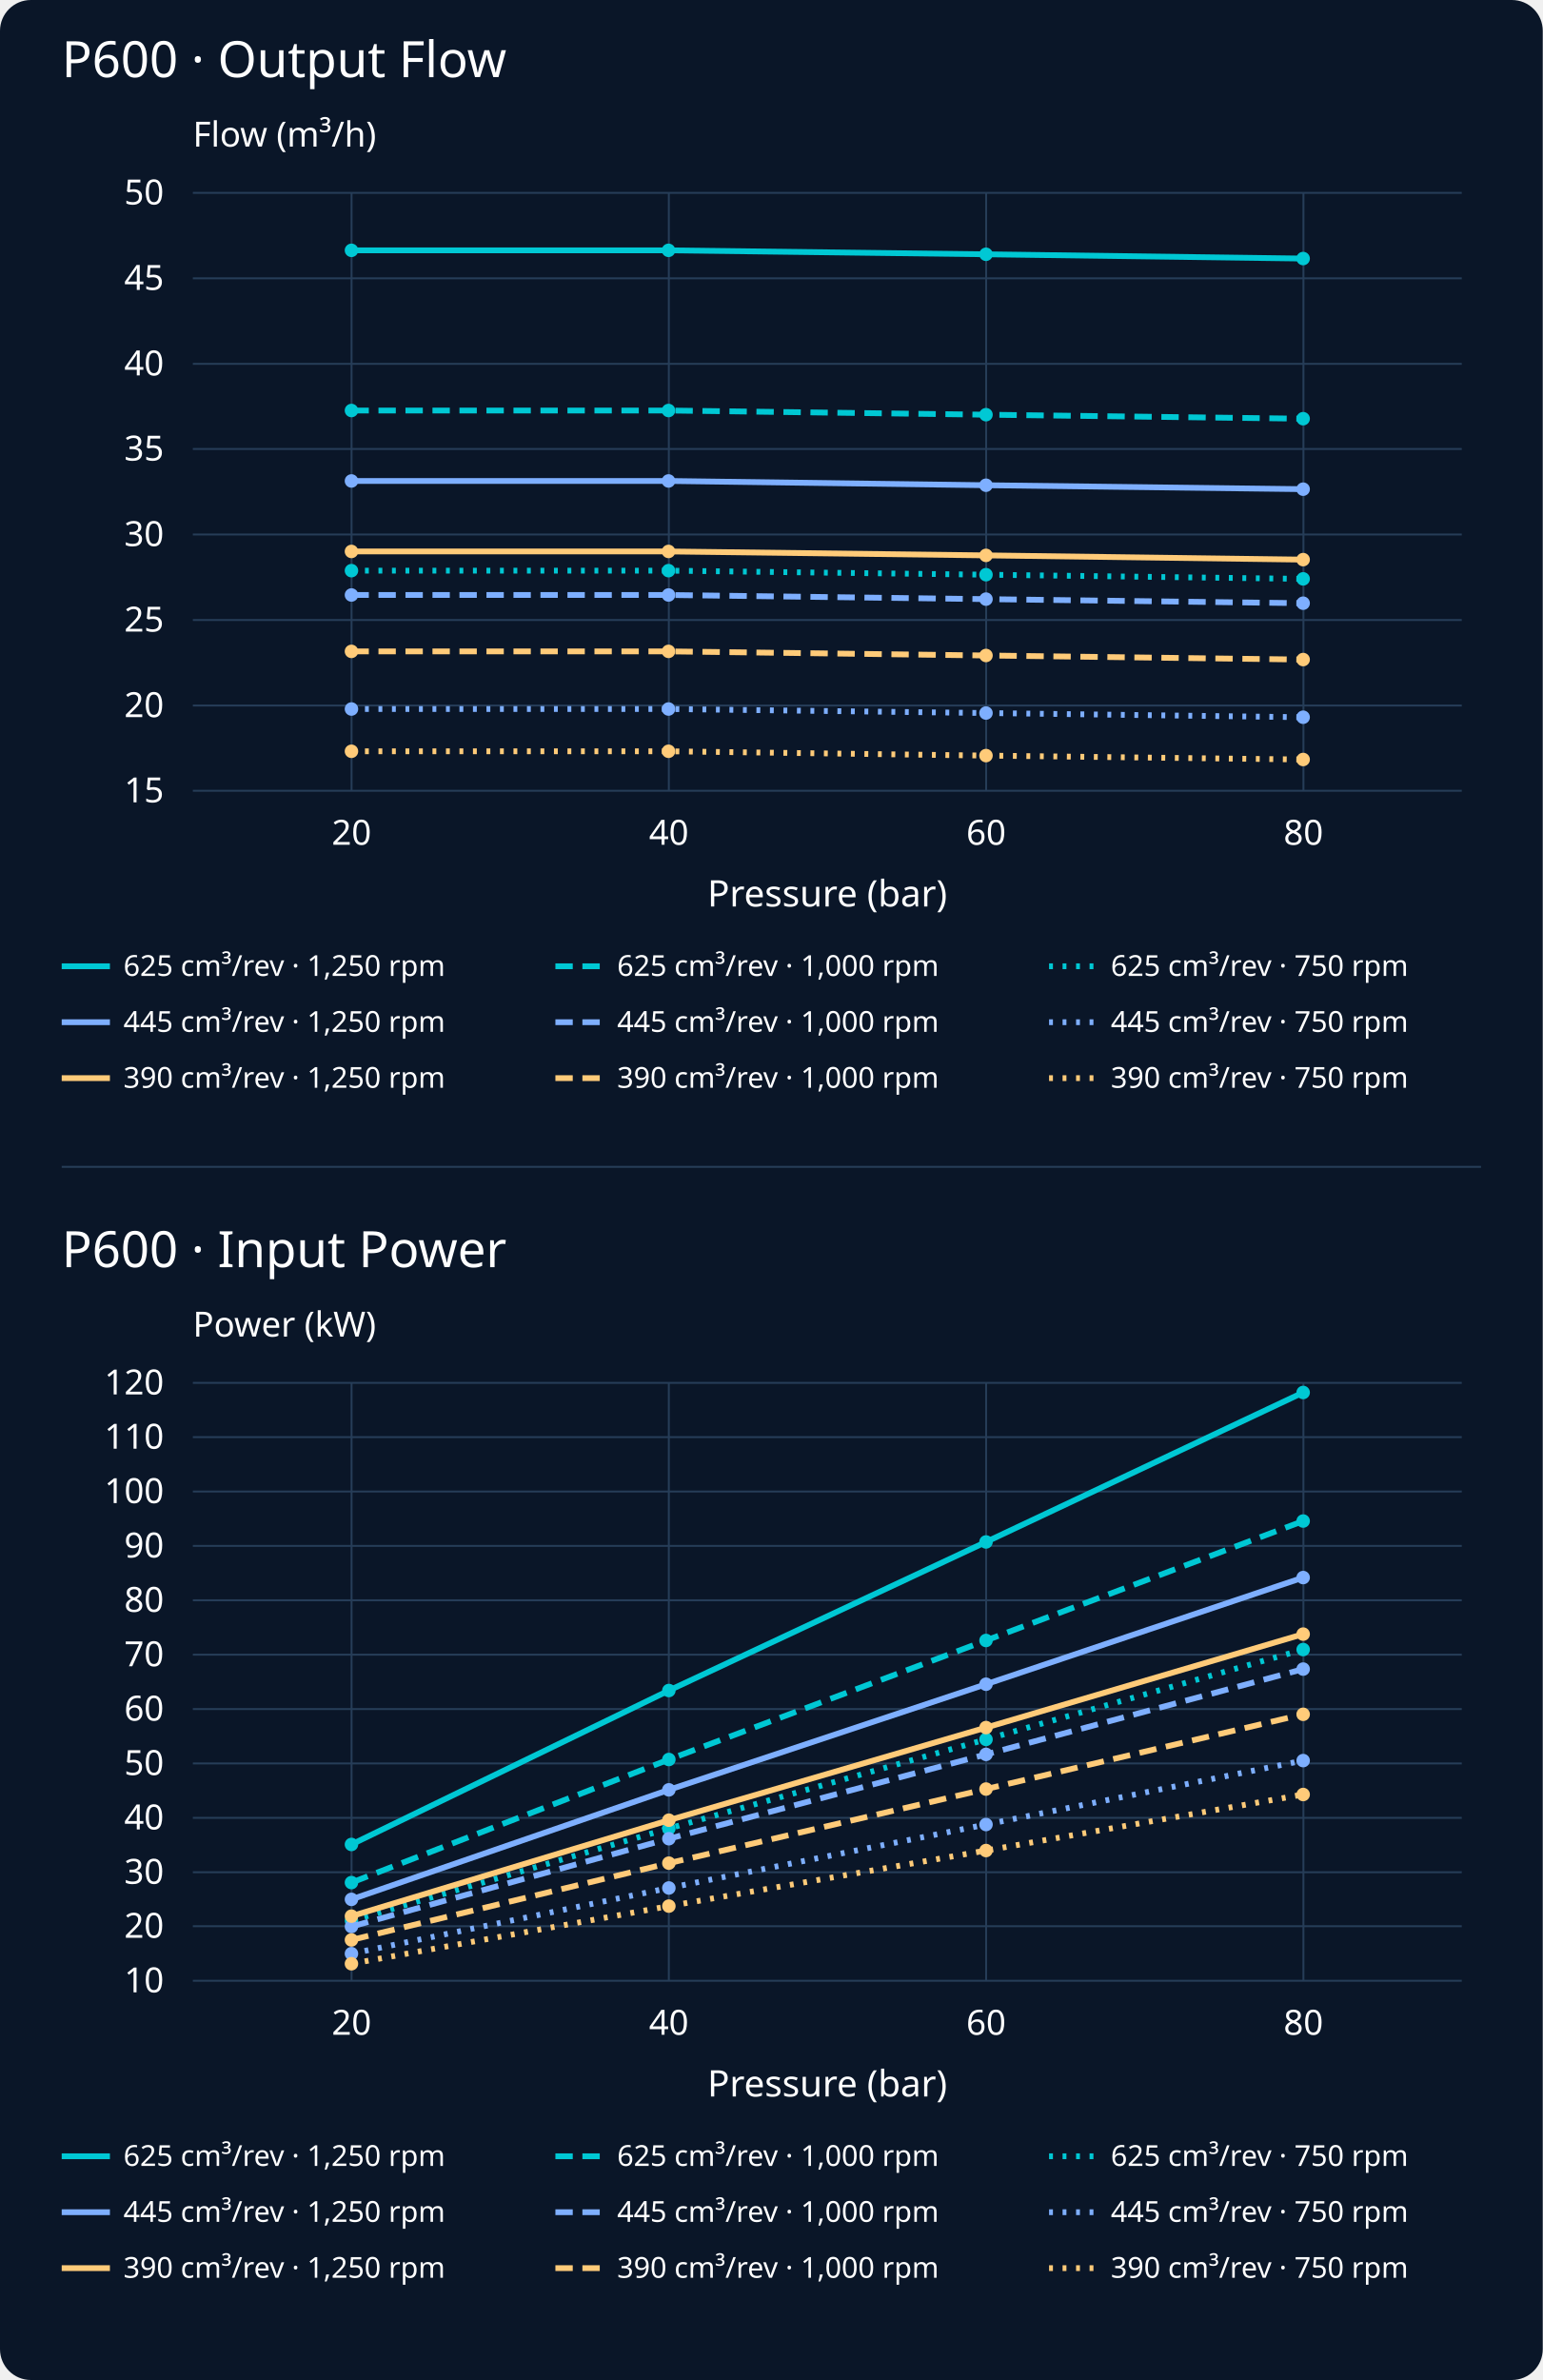
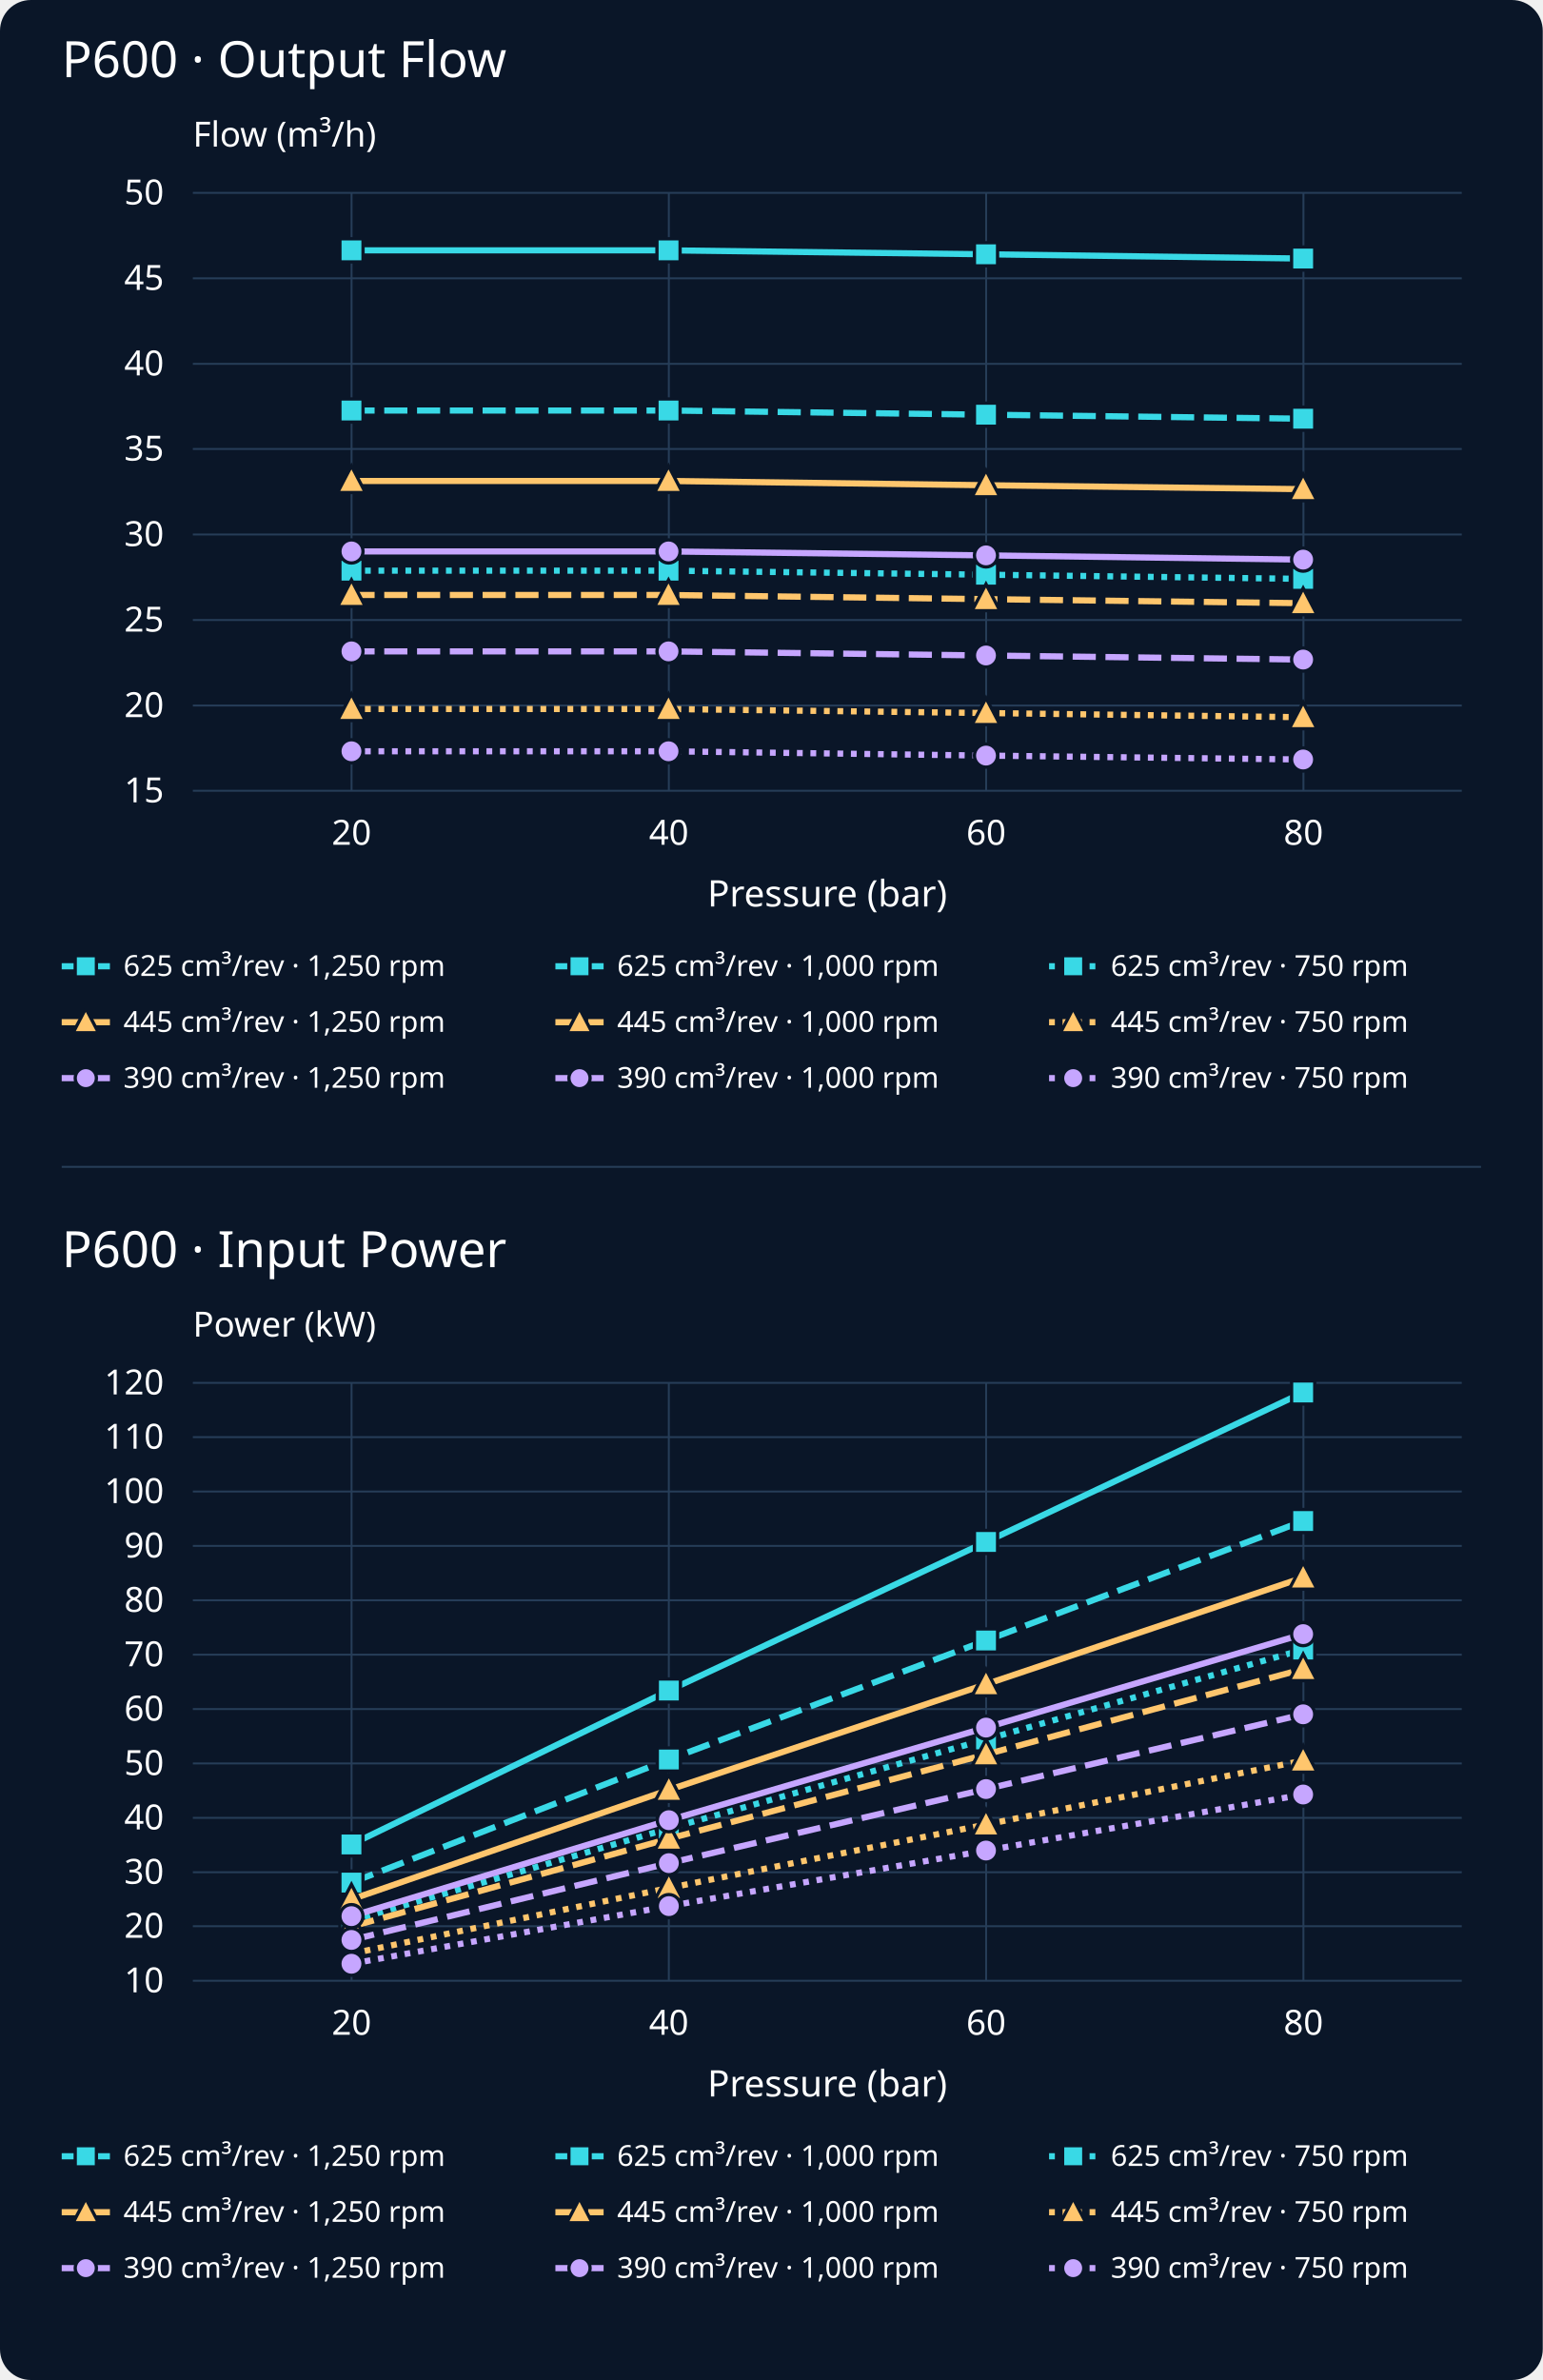
- <svg xmlns="http://www.w3.org/2000/svg" viewBox="0 0 800 1234" class="wq-chart" role="img" aria-label="P600 Output Flow and Input Power" style="font-family:Avenir, Avenir Next, Nunito Sans, sans-serif">
-   <rect width="800" height="1234" rx="16" fill="#0a1628" />
+ <svg xmlns="http://www.w3.org/2000/svg" aria-label="P600 Output Flow and Input Power" class="wq-chart" data-wq-readable="true" role="img" style="font-family:Avenir, Avenir Next, Nunito Sans, sans-serif" viewBox="0 0 800 1234">
+   <rect fill="#0a1628" height="1234" rx="16" width="800" />
  <g transform="translate(0 0)">
-     <text x="32.000" y="40.000" fill="#FFFFFF" font-size="26" text-anchor="start">P600 · Output Flow</text>
-     <text x="100.000" y="76.000" fill="#FFFFFF" font-size="18" text-anchor="start">Flow (m³/h)</text>
+     <text fill="#FFFFFF" font-size="26" text-anchor="start" x="32.000" y="40.000">P600 · Output Flow</text>
+     <text fill="#FFFFFF" font-size="18" text-anchor="start" x="100.000" y="76.000">Flow (m³/h)</text>
    <path d="M100 410.000H758" stroke="#263d58" stroke-width="1" />
-     <text x="85.000" y="416.000" fill="#FFFFFF" font-size="18" text-anchor="end">15</text>
+     <text fill="#FFFFFF" font-size="18" text-anchor="end" x="85.000" y="416.000">15</text>
    <path d="M100 365.812H758" stroke="#263d58" stroke-width="1" />
-     <text x="85.000" y="371.812" fill="#FFFFFF" font-size="18" text-anchor="end">20</text>
+     <text fill="#FFFFFF" font-size="18" text-anchor="end" x="85.000" y="371.812">20</text>
    <path d="M100 321.470H758" stroke="#263d58" stroke-width="1" />
-     <text x="85.000" y="327.470" fill="#FFFFFF" font-size="18" text-anchor="end">25</text>
+     <text fill="#FFFFFF" font-size="18" text-anchor="end" x="85.000" y="327.470">25</text>
    <path d="M100 277.128H758" stroke="#263d58" stroke-width="1" />
-     <text x="85.000" y="283.128" fill="#FFFFFF" font-size="18" text-anchor="end">30</text>
+     <text fill="#FFFFFF" font-size="18" text-anchor="end" x="85.000" y="283.128">30</text>
    <path d="M100 232.787H758" stroke="#263d58" stroke-width="1" />
-     <text x="85.000" y="238.787" fill="#FFFFFF" font-size="18" text-anchor="end">35</text>
+     <text fill="#FFFFFF" font-size="18" text-anchor="end" x="85.000" y="238.787">35</text>
    <path d="M100 188.649H758" stroke="#263d58" stroke-width="1" />
-     <text x="85.000" y="194.649" fill="#FFFFFF" font-size="18" text-anchor="end">40</text>
+     <text fill="#FFFFFF" font-size="18" text-anchor="end" x="85.000" y="194.649">40</text>
    <path d="M100 144.308H758" stroke="#263d58" stroke-width="1" />
-     <text x="85.000" y="150.308" fill="#FFFFFF" font-size="18" text-anchor="end">45</text>
+     <text fill="#FFFFFF" font-size="18" text-anchor="end" x="85.000" y="150.308">45</text>
    <path d="M100 100.000H758" stroke="#263d58" stroke-width="1" />
-     <text x="85.000" y="106.000" fill="#FFFFFF" font-size="18" text-anchor="end">50</text>
+     <text fill="#FFFFFF" font-size="18" text-anchor="end" x="85.000" y="106.000">50</text>
    <path d="M182.297 100V410" stroke="#263d58" />
-     <text x="182.297" y="438.000" fill="#FFFFFF" font-size="18" text-anchor="middle">20</text>
+     <text fill="#FFFFFF" font-size="18" text-anchor="middle" x="182.297" y="438.000">20</text>
    <path d="M346.829 100V410" stroke="#263d58" />
-     <text x="346.829" y="438.000" fill="#FFFFFF" font-size="18" text-anchor="middle">40</text>
+     <text fill="#FFFFFF" font-size="18" text-anchor="middle" x="346.829" y="438.000">40</text>
    <path d="M511.367 100V410" stroke="#263d58" />
-     <text x="511.367" y="438.000" fill="#FFFFFF" font-size="18" text-anchor="middle">60</text>
+     <text fill="#FFFFFF" font-size="18" text-anchor="middle" x="511.367" y="438.000">60</text>
    <path d="M675.898 100V410" stroke="#263d58" />
-     <text x="675.898" y="438.000" fill="#FFFFFF" font-size="18" text-anchor="middle">80</text>
-     <text x="429.000" y="470.000" fill="#FFFFFF" font-size="19" text-anchor="middle">Pressure (bar)</text>
-     <path d="M182.252 129.8 L346.663 129.8 L511.291 131.843 L675.748 134.057" fill="none" stroke="#00c8d4" stroke-width="3" stroke-dasharray="" />
-     <circle cx="182.252" cy="129.8" r="3.5" fill="#00c8d4" />
-     <circle cx="346.663" cy="129.8" r="3.5" fill="#00c8d4" />
-     <circle cx="511.291" cy="131.843" r="3.5" fill="#00c8d4" />
-     <circle cx="675.748" cy="134.057" r="3.5" fill="#00c8d4" />
-     <path d="M32 501h25" stroke="#00c8d4" stroke-width="3" stroke-dasharray="" />
-     <text x="64.000" y="506.000" fill="#FFFFFF" font-size="15" text-anchor="start">625 cm³/rev · 1,250 rpm</text>
-     <path d="M182.252 212.846 L346.663 212.846 L511.291 215.009 L675.748 217.087" fill="none" stroke="#00c8d4" stroke-width="3" stroke-dasharray="9 5" />
-     <circle cx="182.252" cy="212.846" r="3.5" fill="#00c8d4" />
-     <circle cx="346.663" cy="212.846" r="3.5" fill="#00c8d4" />
-     <circle cx="511.291" cy="215.009" r="3.5" fill="#00c8d4" />
-     <circle cx="675.748" cy="217.087" r="3.5" fill="#00c8d4" />
-     <path d="M288 501h25" stroke="#00c8d4" stroke-width="3" stroke-dasharray="9 5" />
-     <text x="320.000" y="506.000" fill="#FFFFFF" font-size="15" text-anchor="start">625 cm³/rev · 1,000 rpm</text>
-     <path d="M182.252 295.876 L346.663 295.876 L511.291 297.971 L675.748 300.133" fill="none" stroke="#00c8d4" stroke-width="3" stroke-dasharray="2 5" />
-     <circle cx="182.252" cy="295.876" r="3.5" fill="#00c8d4" />
-     <circle cx="346.663" cy="295.876" r="3.5" fill="#00c8d4" />
-     <circle cx="511.291" cy="297.971" r="3.5" fill="#00c8d4" />
-     <circle cx="675.748" cy="300.133" r="3.5" fill="#00c8d4" />
-     <path d="M544 501h25" stroke="#00c8d4" stroke-width="3" stroke-dasharray="2 5" />
-     <text x="576.000" y="506.000" fill="#FFFFFF" font-size="15" text-anchor="start">625 cm³/rev · 750 rpm</text>
-     <path d="M182.252 249.372 L346.663 249.372 L511.291 251.586 L675.748 253.629" fill="none" stroke="#7eafff" stroke-width="3" stroke-dasharray="" />
-     <circle cx="182.252" cy="249.372" r="3.5" fill="#7eafff" />
-     <circle cx="346.663" cy="249.372" r="3.5" fill="#7eafff" />
-     <circle cx="511.291" cy="251.586" r="3.5" fill="#7eafff" />
-     <circle cx="675.748" cy="253.629" r="3.5" fill="#7eafff" />
-     <path d="M32 530h25" stroke="#7eafff" stroke-width="3" stroke-dasharray="" />
-     <text x="64.000" y="535.000" fill="#FFFFFF" font-size="15" text-anchor="start">445 cm³/rev · 1,250 rpm</text>
-     <path d="M182.252 308.494 L346.663 308.494 L511.291 310.64 L675.748 312.751" fill="none" stroke="#7eafff" stroke-width="3" stroke-dasharray="9 5" />
-     <circle cx="182.252" cy="308.494" r="3.5" fill="#7eafff" />
-     <circle cx="346.663" cy="308.494" r="3.5" fill="#7eafff" />
-     <circle cx="511.291" cy="310.64" r="3.5" fill="#7eafff" />
-     <circle cx="675.748" cy="312.751" r="3.5" fill="#7eafff" />
-     <path d="M288 530h25" stroke="#7eafff" stroke-width="3" stroke-dasharray="9 5" />
-     <text x="320.000" y="535.000" fill="#FFFFFF" font-size="15" text-anchor="start">445 cm³/rev · 1,000 rpm</text>
-     <path d="M182.252 367.617 L346.663 367.617 L511.291 369.694 L675.748 371.874" fill="none" stroke="#7eafff" stroke-width="3" stroke-dasharray="2 5" />
-     <circle cx="182.252" cy="367.617" r="3.5" fill="#7eafff" />
-     <circle cx="346.663" cy="367.617" r="3.5" fill="#7eafff" />
-     <circle cx="511.291" cy="369.694" r="3.5" fill="#7eafff" />
-     <circle cx="675.748" cy="371.874" r="3.5" fill="#7eafff" />
-     <path d="M544 530h25" stroke="#7eafff" stroke-width="3" stroke-dasharray="2 5" />
-     <text x="576.000" y="535.000" fill="#FFFFFF" font-size="15" text-anchor="start">445 cm³/rev · 750 rpm</text>
-     <path d="M182.252 285.915 L346.663 285.915 L511.291 287.958 L675.748 290.155" fill="none" stroke="#ffcb79" stroke-width="3" stroke-dasharray="" />
-     <circle cx="182.252" cy="285.915" r="3.5" fill="#ffcb79" />
-     <circle cx="346.663" cy="285.915" r="3.5" fill="#ffcb79" />
-     <circle cx="511.291" cy="287.958" r="3.5" fill="#ffcb79" />
-     <circle cx="675.748" cy="290.155" r="3.5" fill="#ffcb79" />
-     <path d="M32 559h25" stroke="#ffcb79" stroke-width="3" stroke-dasharray="" />
-     <text x="64.000" y="564.000" fill="#FFFFFF" font-size="15" text-anchor="start">390 cm³/rev · 1,250 rpm</text>
-     <path d="M182.252 337.732 L346.663 337.732 L511.291 339.86 L675.748 341.972" fill="none" stroke="#ffcb79" stroke-width="3" stroke-dasharray="9 5" />
-     <circle cx="182.252" cy="337.732" r="3.5" fill="#ffcb79" />
-     <circle cx="346.663" cy="337.732" r="3.5" fill="#ffcb79" />
-     <circle cx="511.291" cy="339.86" r="3.5" fill="#ffcb79" />
-     <circle cx="675.748" cy="341.972" r="3.5" fill="#ffcb79" />
-     <path d="M288 559h25" stroke="#ffcb79" stroke-width="3" stroke-dasharray="9 5" />
-     <text x="320.000" y="564.000" fill="#FFFFFF" font-size="15" text-anchor="start">390 cm³/rev · 1,000 rpm</text>
-     <path d="M182.252 389.532 L346.663 389.532 L511.291 391.763 L675.748 393.789" fill="none" stroke="#ffcb79" stroke-width="3" stroke-dasharray="2 5" />
-     <circle cx="182.252" cy="389.532" r="3.5" fill="#ffcb79" />
-     <circle cx="346.663" cy="389.532" r="3.5" fill="#ffcb79" />
-     <circle cx="511.291" cy="391.763" r="3.5" fill="#ffcb79" />
-     <circle cx="675.748" cy="393.789" r="3.5" fill="#ffcb79" />
-     <path d="M544 559h25" stroke="#ffcb79" stroke-width="3" stroke-dasharray="2 5" />
-     <text x="576.000" y="564.000" fill="#FFFFFF" font-size="15" text-anchor="start">390 cm³/rev · 750 rpm</text>
+     <text fill="#FFFFFF" font-size="18" text-anchor="middle" x="675.898" y="438.000">80</text>
+     <text fill="#FFFFFF" font-size="19" text-anchor="middle" x="429.000" y="470.000">Pressure (bar)</text>
+     <path d="M182.252 129.8 L346.663 129.8 L511.291 131.843 L675.748 134.057" data-wq-series="625 cm³/rev · 1,250 rpm" fill="none" stroke="#39d9e6" stroke-dasharray="" stroke-width="3.2" />
+     <rect class="wq-series-marker" fill="#39d9e6" height="12" stroke="#0a1628" stroke-width="1.7" width="12" x="176.252" y="123.8" />
+     <rect class="wq-series-marker" fill="#39d9e6" height="12" stroke="#0a1628" stroke-width="1.7" width="12" x="340.663" y="123.8" />
+     <rect class="wq-series-marker" fill="#39d9e6" height="12" stroke="#0a1628" stroke-width="1.7" width="12" x="505.291" y="125.843" />
+     <rect class="wq-series-marker" fill="#39d9e6" height="12" stroke="#0a1628" stroke-width="1.7" width="12" x="669.748" y="128.057" />
+     <path d="M32 501h25" stroke="#39d9e6" stroke-dasharray="" stroke-width="3.2" />
+     <rect class="wq-series-marker" fill="#39d9e6" height="11.0" stroke="#0a1628" stroke-width="1.7" width="11.0" x="39.0" y="495.5" />
+     <text fill="#FFFFFF" font-size="15" text-anchor="start" x="64.000" y="506.000">625 cm³/rev · 1,250 rpm</text>
+     <path d="M182.252 212.846 L346.663 212.846 L511.291 215.009 L675.748 217.087" data-wq-series="625 cm³/rev · 1,000 rpm" fill="none" stroke="#39d9e6" stroke-dasharray="12 5" stroke-width="3.2" />
+     <rect class="wq-series-marker" fill="#39d9e6" height="12" stroke="#0a1628" stroke-width="1.7" width="12" x="176.252" y="206.846" />
+     <rect class="wq-series-marker" fill="#39d9e6" height="12" stroke="#0a1628" stroke-width="1.7" width="12" x="340.663" y="206.846" />
+     <rect class="wq-series-marker" fill="#39d9e6" height="12" stroke="#0a1628" stroke-width="1.7" width="12" x="505.291" y="209.009" />
+     <rect class="wq-series-marker" fill="#39d9e6" height="12" stroke="#0a1628" stroke-width="1.7" width="12" x="669.748" y="211.087" />
+     <path d="M288 501h25" stroke="#39d9e6" stroke-dasharray="12 5" stroke-width="3.2" />
+     <rect class="wq-series-marker" fill="#39d9e6" height="11.0" stroke="#0a1628" stroke-width="1.7" width="11.0" x="295.0" y="495.5" />
+     <text fill="#FFFFFF" font-size="15" text-anchor="start" x="320.000" y="506.000">625 cm³/rev · 1,000 rpm</text>
+     <path d="M182.252 295.876 L346.663 295.876 L511.291 297.971 L675.748 300.133" data-wq-series="625 cm³/rev · 750 rpm" fill="none" stroke="#39d9e6" stroke-dasharray="3 4" stroke-width="3.2" />
+     <rect class="wq-series-marker" fill="#39d9e6" height="12" stroke="#0a1628" stroke-width="1.7" width="12" x="176.252" y="289.876" />
+     <rect class="wq-series-marker" fill="#39d9e6" height="12" stroke="#0a1628" stroke-width="1.7" width="12" x="340.663" y="289.876" />
+     <rect class="wq-series-marker" fill="#39d9e6" height="12" stroke="#0a1628" stroke-width="1.7" width="12" x="505.291" y="291.971" />
+     <rect class="wq-series-marker" fill="#39d9e6" height="12" stroke="#0a1628" stroke-width="1.7" width="12" x="669.748" y="294.133" />
+     <path d="M544 501h25" stroke="#39d9e6" stroke-dasharray="3 4" stroke-width="3.2" />
+     <rect class="wq-series-marker" fill="#39d9e6" height="11.0" stroke="#0a1628" stroke-width="1.7" width="11.0" x="551.0" y="495.5" />
+     <text fill="#FFFFFF" font-size="15" text-anchor="start" x="576.000" y="506.000">625 cm³/rev · 750 rpm</text>
+     <path d="M182.252 249.372 L346.663 249.372 L511.291 251.586 L675.748 253.629" data-wq-series="445 cm³/rev · 1,250 rpm" fill="none" stroke="#ffc66d" stroke-dasharray="" stroke-width="3.2" />
+     <path class="wq-series-marker" d="M182.252 241.572L189.452 255.372L175.052 255.372Z" fill="#ffc66d" stroke="#0a1628" stroke-width="1.7" />
+     <path class="wq-series-marker" d="M346.663 241.572L353.863 255.372L339.463 255.372Z" fill="#ffc66d" stroke="#0a1628" stroke-width="1.7" />
+     <path class="wq-series-marker" d="M511.291 243.786L518.491 257.586L504.091 257.586Z" fill="#ffc66d" stroke="#0a1628" stroke-width="1.7" />
+     <path class="wq-series-marker" d="M675.748 245.829L682.948 259.629L668.548 259.629Z" fill="#ffc66d" stroke="#0a1628" stroke-width="1.7" />
+     <path d="M32 530h25" stroke="#ffc66d" stroke-dasharray="" stroke-width="3.2" />
+     <path class="wq-series-marker" d="M44.5 522.85L51.1 535.5L37.9 535.5Z" fill="#ffc66d" stroke="#0a1628" stroke-width="1.7" />
+     <text fill="#FFFFFF" font-size="15" text-anchor="start" x="64.000" y="535.000">445 cm³/rev · 1,250 rpm</text>
+     <path d="M182.252 308.494 L346.663 308.494 L511.291 310.64 L675.748 312.751" data-wq-series="445 cm³/rev · 1,000 rpm" fill="none" stroke="#ffc66d" stroke-dasharray="12 5" stroke-width="3.2" />
+     <path class="wq-series-marker" d="M182.252 300.694L189.452 314.494L175.052 314.494Z" fill="#ffc66d" stroke="#0a1628" stroke-width="1.7" />
+     <path class="wq-series-marker" d="M346.663 300.694L353.863 314.494L339.463 314.494Z" fill="#ffc66d" stroke="#0a1628" stroke-width="1.7" />
+     <path class="wq-series-marker" d="M511.291 302.84L518.491 316.64L504.091 316.64Z" fill="#ffc66d" stroke="#0a1628" stroke-width="1.7" />
+     <path class="wq-series-marker" d="M675.748 304.951L682.948 318.751L668.548 318.751Z" fill="#ffc66d" stroke="#0a1628" stroke-width="1.7" />
+     <path d="M288 530h25" stroke="#ffc66d" stroke-dasharray="12 5" stroke-width="3.2" />
+     <path class="wq-series-marker" d="M300.5 522.85L307.1 535.5L293.9 535.5Z" fill="#ffc66d" stroke="#0a1628" stroke-width="1.7" />
+     <text fill="#FFFFFF" font-size="15" text-anchor="start" x="320.000" y="535.000">445 cm³/rev · 1,000 rpm</text>
+     <path d="M182.252 367.617 L346.663 367.617 L511.291 369.694 L675.748 371.874" data-wq-series="445 cm³/rev · 750 rpm" fill="none" stroke="#ffc66d" stroke-dasharray="3 4" stroke-width="3.2" />
+     <path class="wq-series-marker" d="M182.252 359.817L189.452 373.617L175.052 373.617Z" fill="#ffc66d" stroke="#0a1628" stroke-width="1.7" />
+     <path class="wq-series-marker" d="M346.663 359.817L353.863 373.617L339.463 373.617Z" fill="#ffc66d" stroke="#0a1628" stroke-width="1.7" />
+     <path class="wq-series-marker" d="M511.291 361.894L518.491 375.694L504.091 375.694Z" fill="#ffc66d" stroke="#0a1628" stroke-width="1.7" />
+     <path class="wq-series-marker" d="M675.748 364.074L682.948 377.874L668.548 377.874Z" fill="#ffc66d" stroke="#0a1628" stroke-width="1.7" />
+     <path d="M544 530h25" stroke="#ffc66d" stroke-dasharray="3 4" stroke-width="3.2" />
+     <path class="wq-series-marker" d="M556.5 522.85L563.1 535.5L549.9 535.5Z" fill="#ffc66d" stroke="#0a1628" stroke-width="1.7" />
+     <text fill="#FFFFFF" font-size="15" text-anchor="start" x="576.000" y="535.000">445 cm³/rev · 750 rpm</text>
+     <path d="M182.252 285.915 L346.663 285.915 L511.291 287.958 L675.748 290.155" data-wq-series="390 cm³/rev · 1,250 rpm" fill="none" stroke="#c6a6ff" stroke-dasharray="" stroke-width="3.2" />
+     <circle class="wq-series-marker" cx="182.252" cy="285.915" fill="#c6a6ff" r="6" stroke="#0a1628" stroke-width="1.7" />
+     <circle class="wq-series-marker" cx="346.663" cy="285.915" fill="#c6a6ff" r="6" stroke="#0a1628" stroke-width="1.7" />
+     <circle class="wq-series-marker" cx="511.291" cy="287.958" fill="#c6a6ff" r="6" stroke="#0a1628" stroke-width="1.7" />
+     <circle class="wq-series-marker" cx="675.748" cy="290.155" fill="#c6a6ff" r="6" stroke="#0a1628" stroke-width="1.7" />
+     <path d="M32 559h25" stroke="#c6a6ff" stroke-dasharray="" stroke-width="3.2" />
+     <circle class="wq-series-marker" cx="44.5" cy="559.0" fill="#c6a6ff" r="5.5" stroke="#0a1628" stroke-width="1.7" />
+     <text fill="#FFFFFF" font-size="15" text-anchor="start" x="64.000" y="564.000">390 cm³/rev · 1,250 rpm</text>
+     <path d="M182.252 337.732 L346.663 337.732 L511.291 339.86 L675.748 341.972" data-wq-series="390 cm³/rev · 1,000 rpm" fill="none" stroke="#c6a6ff" stroke-dasharray="12 5" stroke-width="3.2" />
+     <circle class="wq-series-marker" cx="182.252" cy="337.732" fill="#c6a6ff" r="6" stroke="#0a1628" stroke-width="1.7" />
+     <circle class="wq-series-marker" cx="346.663" cy="337.732" fill="#c6a6ff" r="6" stroke="#0a1628" stroke-width="1.7" />
+     <circle class="wq-series-marker" cx="511.291" cy="339.86" fill="#c6a6ff" r="6" stroke="#0a1628" stroke-width="1.7" />
+     <circle class="wq-series-marker" cx="675.748" cy="341.972" fill="#c6a6ff" r="6" stroke="#0a1628" stroke-width="1.7" />
+     <path d="M288 559h25" stroke="#c6a6ff" stroke-dasharray="12 5" stroke-width="3.2" />
+     <circle class="wq-series-marker" cx="300.5" cy="559.0" fill="#c6a6ff" r="5.5" stroke="#0a1628" stroke-width="1.7" />
+     <text fill="#FFFFFF" font-size="15" text-anchor="start" x="320.000" y="564.000">390 cm³/rev · 1,000 rpm</text>
+     <path d="M182.252 389.532 L346.663 389.532 L511.291 391.763 L675.748 393.789" data-wq-series="390 cm³/rev · 750 rpm" fill="none" stroke="#c6a6ff" stroke-dasharray="3 4" stroke-width="3.2" />
+     <circle class="wq-series-marker" cx="182.252" cy="389.532" fill="#c6a6ff" r="6" stroke="#0a1628" stroke-width="1.7" />
+     <circle class="wq-series-marker" cx="346.663" cy="389.532" fill="#c6a6ff" r="6" stroke="#0a1628" stroke-width="1.7" />
+     <circle class="wq-series-marker" cx="511.291" cy="391.763" fill="#c6a6ff" r="6" stroke="#0a1628" stroke-width="1.7" />
+     <circle class="wq-series-marker" cx="675.748" cy="393.789" fill="#c6a6ff" r="6" stroke="#0a1628" stroke-width="1.7" />
+     <path d="M544 559h25" stroke="#c6a6ff" stroke-dasharray="3 4" stroke-width="3.2" />
+     <circle class="wq-series-marker" cx="556.5" cy="559.0" fill="#c6a6ff" r="5.5" stroke="#0a1628" stroke-width="1.7" />
+     <text fill="#FFFFFF" font-size="15" text-anchor="start" x="576.000" y="564.000">390 cm³/rev · 750 rpm</text>
  </g>
  <path d="M32 605H768" stroke="#263d58" />
  <g transform="translate(0 617)">
-     <text x="32.000" y="40.000" fill="#FFFFFF" font-size="26" text-anchor="start">P600 · Input Power</text>
-     <text x="100.000" y="76.000" fill="#FFFFFF" font-size="18" text-anchor="start">Power (kW)</text>
+     <text fill="#FFFFFF" font-size="26" text-anchor="start" x="32.000" y="40.000">P600 · Input Power</text>
+     <text fill="#FFFFFF" font-size="18" text-anchor="start" x="100.000" y="76.000">Power (kW)</text>
    <path d="M100 410.000H758" stroke="#263d58" stroke-width="1" />
-     <text x="85.000" y="416.000" fill="#FFFFFF" font-size="18" text-anchor="end">10</text>
+     <text fill="#FFFFFF" font-size="18" text-anchor="end" x="85.000" y="416.000">10</text>
    <path d="M100 381.716H758" stroke="#263d58" stroke-width="1" />
-     <text x="85.000" y="387.716" fill="#FFFFFF" font-size="18" text-anchor="end">20</text>
+     <text fill="#FFFFFF" font-size="18" text-anchor="end" x="85.000" y="387.716">20</text>
    <path d="M100 353.722H758" stroke="#263d58" stroke-width="1" />
-     <text x="85.000" y="359.722" fill="#FFFFFF" font-size="18" text-anchor="end">30</text>
+     <text fill="#FFFFFF" font-size="18" text-anchor="end" x="85.000" y="359.722">30</text>
    <path d="M100 325.523H758" stroke="#263d58" stroke-width="1" />
-     <text x="85.000" y="331.523" fill="#FFFFFF" font-size="18" text-anchor="end">40</text>
+     <text fill="#FFFFFF" font-size="18" text-anchor="end" x="85.000" y="331.523">40</text>
    <path d="M100 297.324H758" stroke="#263d58" stroke-width="1" />
-     <text x="85.000" y="303.324" fill="#FFFFFF" font-size="18" text-anchor="end">50</text>
+     <text fill="#FFFFFF" font-size="18" text-anchor="end" x="85.000" y="303.324">50</text>
    <path d="M100 269.125H758" stroke="#263d58" stroke-width="1" />
-     <text x="85.000" y="275.125" fill="#FFFFFF" font-size="18" text-anchor="end">60</text>
+     <text fill="#FFFFFF" font-size="18" text-anchor="end" x="85.000" y="275.125">60</text>
    <path d="M100 240.926H758" stroke="#263d58" stroke-width="1" />
-     <text x="85.000" y="246.926" fill="#FFFFFF" font-size="18" text-anchor="end">70</text>
+     <text fill="#FFFFFF" font-size="18" text-anchor="end" x="85.000" y="246.926">70</text>
    <path d="M100 212.727H758" stroke="#263d58" stroke-width="1" />
-     <text x="85.000" y="218.727" fill="#FFFFFF" font-size="18" text-anchor="end">80</text>
+     <text fill="#FFFFFF" font-size="18" text-anchor="end" x="85.000" y="218.727">80</text>
    <path d="M100 184.528H758" stroke="#263d58" stroke-width="1" />
-     <text x="85.000" y="190.528" fill="#FFFFFF" font-size="18" text-anchor="end">90</text>
+     <text fill="#FFFFFF" font-size="18" text-anchor="end" x="85.000" y="190.528">90</text>
    <path d="M100 156.330H758" stroke="#263d58" stroke-width="1" />
-     <text x="85.000" y="162.330" fill="#FFFFFF" font-size="18" text-anchor="end">100</text>
+     <text fill="#FFFFFF" font-size="18" text-anchor="end" x="85.000" y="162.330">100</text>
    <path d="M100 128.131H758" stroke="#263d58" stroke-width="1" />
-     <text x="85.000" y="134.131" fill="#FFFFFF" font-size="18" text-anchor="end">110</text>
+     <text fill="#FFFFFF" font-size="18" text-anchor="end" x="85.000" y="134.131">110</text>
    <path d="M100 100.000H758" stroke="#263d58" stroke-width="1" />
-     <text x="85.000" y="106.000" fill="#FFFFFF" font-size="18" text-anchor="end">120</text>
+     <text fill="#FFFFFF" font-size="18" text-anchor="end" x="85.000" y="106.000">120</text>
    <path d="M182.302 100V410" stroke="#263d58" />
-     <text x="182.302" y="438.000" fill="#FFFFFF" font-size="18" text-anchor="middle">20</text>
+     <text fill="#FFFFFF" font-size="18" text-anchor="middle" x="182.302" y="438.000">20</text>
    <path d="M346.821 100V410" stroke="#263d58" />
-     <text x="346.821" y="438.000" fill="#FFFFFF" font-size="18" text-anchor="middle">40</text>
+     <text fill="#FFFFFF" font-size="18" text-anchor="middle" x="346.821" y="438.000">40</text>
    <path d="M511.356 100V410" stroke="#263d58" />
-     <text x="511.356" y="438.000" fill="#FFFFFF" font-size="18" text-anchor="middle">60</text>
+     <text fill="#FFFFFF" font-size="18" text-anchor="middle" x="511.356" y="438.000">60</text>
    <path d="M675.891 100V410" stroke="#263d58" />
-     <text x="675.891" y="438.000" fill="#FFFFFF" font-size="18" text-anchor="middle">80</text>
-     <text x="429.000" y="470.000" fill="#FFFFFF" font-size="19" text-anchor="middle">Pressure (bar)</text>
-     <path d="M182.244 339.333 L346.841 259.521 L511.298 182.485 L675.756 104.989" fill="none" stroke="#00c8d4" stroke-width="3" stroke-dasharray="" />
-     <circle cx="182.244" cy="339.333" r="3.5" fill="#00c8d4" />
-     <circle cx="346.841" cy="259.521" r="3.5" fill="#00c8d4" />
-     <circle cx="511.298" cy="182.485" r="3.5" fill="#00c8d4" />
-     <circle cx="675.756" cy="104.989" r="3.5" fill="#00c8d4" />
-     <path d="M32 501h25" stroke="#00c8d4" stroke-width="3" stroke-dasharray="" />
-     <text x="64.000" y="506.000" fill="#FFFFFF" font-size="15" text-anchor="start">625 cm³/rev · 1,250 rpm</text>
-     <path d="M182.244 359.102 L346.841 295.28 L511.298 233.57 L675.756 171.638" fill="none" stroke="#00c8d4" stroke-width="3" stroke-dasharray="9 5" />
-     <circle cx="182.244" cy="359.102" r="3.5" fill="#00c8d4" />
-     <circle cx="346.841" cy="295.28" r="3.5" fill="#00c8d4" />
-     <circle cx="511.298" cy="233.57" r="3.5" fill="#00c8d4" />
-     <circle cx="675.756" cy="171.638" r="3.5" fill="#00c8d4" />
-     <path d="M288 501h25" stroke="#00c8d4" stroke-width="3" stroke-dasharray="9 5" />
-     <text x="320.000" y="506.000" fill="#FFFFFF" font-size="15" text-anchor="start">625 cm³/rev · 1,000 rpm</text>
-     <path d="M182.244 378.872 L346.841 331.04 L511.298 284.859 L675.756 238.27" fill="none" stroke="#00c8d4" stroke-width="3" stroke-dasharray="2 5" />
-     <circle cx="182.244" cy="378.872" r="3.5" fill="#00c8d4" />
-     <circle cx="346.841" cy="331.04" r="3.5" fill="#00c8d4" />
-     <circle cx="511.298" cy="284.859" r="3.5" fill="#00c8d4" />
-     <circle cx="675.756" cy="238.27" r="3.5" fill="#00c8d4" />
-     <path d="M544 501h25" stroke="#00c8d4" stroke-width="3" stroke-dasharray="2 5" />
-     <text x="576.000" y="506.000" fill="#FFFFFF" font-size="15" text-anchor="start">625 cm³/rev · 750 rpm</text>
-     <path d="M182.244 367.804 L346.841 311.015 L511.298 256.252 L675.756 200.944" fill="none" stroke="#7eafff" stroke-width="3" stroke-dasharray="" />
-     <circle cx="182.244" cy="367.804" r="3.5" fill="#7eafff" />
-     <circle cx="346.841" cy="311.015" r="3.5" fill="#7eafff" />
-     <circle cx="511.298" cy="256.252" r="3.5" fill="#7eafff" />
-     <circle cx="675.756" cy="200.944" r="3.5" fill="#7eafff" />
-     <path d="M32 530h25" stroke="#7eafff" stroke-width="3" stroke-dasharray="" />
-     <text x="64.000" y="535.000" fill="#FFFFFF" font-size="15" text-anchor="start">445 cm³/rev · 1,250 rpm</text>
-     <path d="M182.244 381.886 L346.841 336.353 L511.298 292.624 L675.756 248.402" fill="none" stroke="#7eafff" stroke-width="3" stroke-dasharray="9 5" />
-     <circle cx="182.244" cy="381.886" r="3.5" fill="#7eafff" />
-     <circle cx="346.841" cy="336.353" r="3.5" fill="#7eafff" />
-     <circle cx="511.298" cy="292.624" r="3.5" fill="#7eafff" />
-     <circle cx="675.756" cy="248.402" r="3.5" fill="#7eafff" />
-     <path d="M288 530h25" stroke="#7eafff" stroke-width="3" stroke-dasharray="9 5" />
-     <text x="320.000" y="535.000" fill="#FFFFFF" font-size="15" text-anchor="start">445 cm³/rev · 1,000 rpm</text>
-     <path d="M182.244 395.952 L346.841 361.895 L511.298 328.996 L675.756 295.842" fill="none" stroke="#7eafff" stroke-width="3" stroke-dasharray="2 5" />
-     <circle cx="182.244" cy="395.952" r="3.5" fill="#7eafff" />
-     <circle cx="346.841" cy="361.895" r="3.5" fill="#7eafff" />
-     <circle cx="511.298" cy="328.996" r="3.5" fill="#7eafff" />
-     <circle cx="675.756" cy="295.842" r="3.5" fill="#7eafff" />
-     <path d="M544 530h25" stroke="#7eafff" stroke-width="3" stroke-dasharray="2 5" />
-     <text x="576.000" y="535.000" fill="#FFFFFF" font-size="15" text-anchor="start">445 cm³/rev · 750 rpm</text>
-     <path d="M182.244 376.505 L346.841 326.749 L511.298 278.729 L675.756 230.266" fill="none" stroke="#ffcb79" stroke-width="3" stroke-dasharray="" />
-     <circle cx="182.244" cy="376.505" r="3.5" fill="#ffcb79" />
-     <circle cx="346.841" cy="326.749" r="3.5" fill="#ffcb79" />
-     <circle cx="511.298" cy="278.729" r="3.5" fill="#ffcb79" />
-     <circle cx="675.756" cy="230.266" r="3.5" fill="#ffcb79" />
-     <path d="M32 559h25" stroke="#ffcb79" stroke-width="3" stroke-dasharray="" />
-     <text x="64.000" y="564.000" fill="#FFFFFF" font-size="15" text-anchor="start">390 cm³/rev · 1,250 rpm</text>
-     <path d="M182.244 388.834 L346.841 349.022 L511.298 310.606 L675.756 271.849" fill="none" stroke="#ffcb79" stroke-width="3" stroke-dasharray="9 5" />
-     <circle cx="182.244" cy="388.834" r="3.5" fill="#ffcb79" />
-     <circle cx="346.841" cy="349.022" r="3.5" fill="#ffcb79" />
-     <circle cx="511.298" cy="310.606" r="3.5" fill="#ffcb79" />
-     <circle cx="675.756" cy="271.849" r="3.5" fill="#ffcb79" />
-     <path d="M288 559h25" stroke="#ffcb79" stroke-width="3" stroke-dasharray="9 5" />
-     <text x="320.000" y="564.000" fill="#FFFFFF" font-size="15" text-anchor="start">390 cm³/rev · 1,000 rpm</text>
-     <path d="M182.244 401.179 L346.841 371.295 L511.298 342.483 L675.756 313.433" fill="none" stroke="#ffcb79" stroke-width="3" stroke-dasharray="2 5" />
-     <circle cx="182.244" cy="401.179" r="3.5" fill="#ffcb79" />
-     <circle cx="346.841" cy="371.295" r="3.5" fill="#ffcb79" />
-     <circle cx="511.298" cy="342.483" r="3.5" fill="#ffcb79" />
-     <circle cx="675.756" cy="313.433" r="3.5" fill="#ffcb79" />
-     <path d="M544 559h25" stroke="#ffcb79" stroke-width="3" stroke-dasharray="2 5" />
-     <text x="576.000" y="564.000" fill="#FFFFFF" font-size="15" text-anchor="start">390 cm³/rev · 750 rpm</text>
+     <text fill="#FFFFFF" font-size="18" text-anchor="middle" x="675.891" y="438.000">80</text>
+     <text fill="#FFFFFF" font-size="19" text-anchor="middle" x="429.000" y="470.000">Pressure (bar)</text>
+     <path d="M182.244 339.333 L346.841 259.521 L511.298 182.485 L675.756 104.989" data-wq-series="625 cm³/rev · 1,250 rpm" fill="none" stroke="#39d9e6" stroke-dasharray="" stroke-width="3.2" />
+     <rect class="wq-series-marker" fill="#39d9e6" height="12" stroke="#0a1628" stroke-width="1.7" width="12" x="176.244" y="333.333" />
+     <rect class="wq-series-marker" fill="#39d9e6" height="12" stroke="#0a1628" stroke-width="1.7" width="12" x="340.841" y="253.521" />
+     <rect class="wq-series-marker" fill="#39d9e6" height="12" stroke="#0a1628" stroke-width="1.7" width="12" x="505.298" y="176.485" />
+     <rect class="wq-series-marker" fill="#39d9e6" height="12" stroke="#0a1628" stroke-width="1.7" width="12" x="669.756" y="98.989" />
+     <path d="M32 501h25" stroke="#39d9e6" stroke-dasharray="" stroke-width="3.2" />
+     <rect class="wq-series-marker" fill="#39d9e6" height="11.0" stroke="#0a1628" stroke-width="1.7" width="11.0" x="39.0" y="495.5" />
+     <text fill="#FFFFFF" font-size="15" text-anchor="start" x="64.000" y="506.000">625 cm³/rev · 1,250 rpm</text>
+     <path d="M182.244 359.102 L346.841 295.28 L511.298 233.57 L675.756 171.638" data-wq-series="625 cm³/rev · 1,000 rpm" fill="none" stroke="#39d9e6" stroke-dasharray="12 5" stroke-width="3.2" />
+     <rect class="wq-series-marker" fill="#39d9e6" height="12" stroke="#0a1628" stroke-width="1.7" width="12" x="176.244" y="353.102" />
+     <rect class="wq-series-marker" fill="#39d9e6" height="12" stroke="#0a1628" stroke-width="1.7" width="12" x="340.841" y="289.28" />
+     <rect class="wq-series-marker" fill="#39d9e6" height="12" stroke="#0a1628" stroke-width="1.7" width="12" x="505.298" y="227.57" />
+     <rect class="wq-series-marker" fill="#39d9e6" height="12" stroke="#0a1628" stroke-width="1.7" width="12" x="669.756" y="165.638" />
+     <path d="M288 501h25" stroke="#39d9e6" stroke-dasharray="12 5" stroke-width="3.2" />
+     <rect class="wq-series-marker" fill="#39d9e6" height="11.0" stroke="#0a1628" stroke-width="1.7" width="11.0" x="295.0" y="495.5" />
+     <text fill="#FFFFFF" font-size="15" text-anchor="start" x="320.000" y="506.000">625 cm³/rev · 1,000 rpm</text>
+     <path d="M182.244 378.872 L346.841 331.04 L511.298 284.859 L675.756 238.27" data-wq-series="625 cm³/rev · 750 rpm" fill="none" stroke="#39d9e6" stroke-dasharray="3 4" stroke-width="3.2" />
+     <rect class="wq-series-marker" fill="#39d9e6" height="12" stroke="#0a1628" stroke-width="1.7" width="12" x="176.244" y="372.872" />
+     <rect class="wq-series-marker" fill="#39d9e6" height="12" stroke="#0a1628" stroke-width="1.7" width="12" x="340.841" y="325.04" />
+     <rect class="wq-series-marker" fill="#39d9e6" height="12" stroke="#0a1628" stroke-width="1.7" width="12" x="505.298" y="278.859" />
+     <rect class="wq-series-marker" fill="#39d9e6" height="12" stroke="#0a1628" stroke-width="1.7" width="12" x="669.756" y="232.27" />
+     <path d="M544 501h25" stroke="#39d9e6" stroke-dasharray="3 4" stroke-width="3.2" />
+     <rect class="wq-series-marker" fill="#39d9e6" height="11.0" stroke="#0a1628" stroke-width="1.7" width="11.0" x="551.0" y="495.5" />
+     <text fill="#FFFFFF" font-size="15" text-anchor="start" x="576.000" y="506.000">625 cm³/rev · 750 rpm</text>
+     <path d="M182.244 367.804 L346.841 311.015 L511.298 256.252 L675.756 200.944" data-wq-series="445 cm³/rev · 1,250 rpm" fill="none" stroke="#ffc66d" stroke-dasharray="" stroke-width="3.2" />
+     <path class="wq-series-marker" d="M182.244 360.004L189.444 373.804L175.044 373.804Z" fill="#ffc66d" stroke="#0a1628" stroke-width="1.7" />
+     <path class="wq-series-marker" d="M346.841 303.215L354.041 317.015L339.641 317.015Z" fill="#ffc66d" stroke="#0a1628" stroke-width="1.7" />
+     <path class="wq-series-marker" d="M511.298 248.452L518.498 262.252L504.098 262.252Z" fill="#ffc66d" stroke="#0a1628" stroke-width="1.7" />
+     <path class="wq-series-marker" d="M675.756 193.144L682.956 206.944L668.556 206.944Z" fill="#ffc66d" stroke="#0a1628" stroke-width="1.7" />
+     <path d="M32 530h25" stroke="#ffc66d" stroke-dasharray="" stroke-width="3.2" />
+     <path class="wq-series-marker" d="M44.5 522.85L51.1 535.5L37.9 535.5Z" fill="#ffc66d" stroke="#0a1628" stroke-width="1.7" />
+     <text fill="#FFFFFF" font-size="15" text-anchor="start" x="64.000" y="535.000">445 cm³/rev · 1,250 rpm</text>
+     <path d="M182.244 381.886 L346.841 336.353 L511.298 292.624 L675.756 248.402" data-wq-series="445 cm³/rev · 1,000 rpm" fill="none" stroke="#ffc66d" stroke-dasharray="12 5" stroke-width="3.2" />
+     <path class="wq-series-marker" d="M182.244 374.086L189.444 387.886L175.044 387.886Z" fill="#ffc66d" stroke="#0a1628" stroke-width="1.7" />
+     <path class="wq-series-marker" d="M346.841 328.553L354.041 342.353L339.641 342.353Z" fill="#ffc66d" stroke="#0a1628" stroke-width="1.7" />
+     <path class="wq-series-marker" d="M511.298 284.824L518.498 298.624L504.098 298.624Z" fill="#ffc66d" stroke="#0a1628" stroke-width="1.7" />
+     <path class="wq-series-marker" d="M675.756 240.602L682.956 254.402L668.556 254.402Z" fill="#ffc66d" stroke="#0a1628" stroke-width="1.7" />
+     <path d="M288 530h25" stroke="#ffc66d" stroke-dasharray="12 5" stroke-width="3.2" />
+     <path class="wq-series-marker" d="M300.5 522.85L307.1 535.5L293.9 535.5Z" fill="#ffc66d" stroke="#0a1628" stroke-width="1.7" />
+     <text fill="#FFFFFF" font-size="15" text-anchor="start" x="320.000" y="535.000">445 cm³/rev · 1,000 rpm</text>
+     <path d="M182.244 395.952 L346.841 361.895 L511.298 328.996 L675.756 295.842" data-wq-series="445 cm³/rev · 750 rpm" fill="none" stroke="#ffc66d" stroke-dasharray="3 4" stroke-width="3.2" />
+     <path class="wq-series-marker" d="M182.244 388.152L189.444 401.952L175.044 401.952Z" fill="#ffc66d" stroke="#0a1628" stroke-width="1.7" />
+     <path class="wq-series-marker" d="M346.841 354.095L354.041 367.895L339.641 367.895Z" fill="#ffc66d" stroke="#0a1628" stroke-width="1.7" />
+     <path class="wq-series-marker" d="M511.298 321.196L518.498 334.996L504.098 334.996Z" fill="#ffc66d" stroke="#0a1628" stroke-width="1.7" />
+     <path class="wq-series-marker" d="M675.756 288.042L682.956 301.842L668.556 301.842Z" fill="#ffc66d" stroke="#0a1628" stroke-width="1.7" />
+     <path d="M544 530h25" stroke="#ffc66d" stroke-dasharray="3 4" stroke-width="3.2" />
+     <path class="wq-series-marker" d="M556.5 522.85L563.1 535.5L549.9 535.5Z" fill="#ffc66d" stroke="#0a1628" stroke-width="1.7" />
+     <text fill="#FFFFFF" font-size="15" text-anchor="start" x="576.000" y="535.000">445 cm³/rev · 750 rpm</text>
+     <path d="M182.244 376.505 L346.841 326.749 L511.298 278.729 L675.756 230.266" data-wq-series="390 cm³/rev · 1,250 rpm" fill="none" stroke="#c6a6ff" stroke-dasharray="" stroke-width="3.2" />
+     <circle class="wq-series-marker" cx="182.244" cy="376.505" fill="#c6a6ff" r="6" stroke="#0a1628" stroke-width="1.7" />
+     <circle class="wq-series-marker" cx="346.841" cy="326.749" fill="#c6a6ff" r="6" stroke="#0a1628" stroke-width="1.7" />
+     <circle class="wq-series-marker" cx="511.298" cy="278.729" fill="#c6a6ff" r="6" stroke="#0a1628" stroke-width="1.7" />
+     <circle class="wq-series-marker" cx="675.756" cy="230.266" fill="#c6a6ff" r="6" stroke="#0a1628" stroke-width="1.7" />
+     <path d="M32 559h25" stroke="#c6a6ff" stroke-dasharray="" stroke-width="3.2" />
+     <circle class="wq-series-marker" cx="44.5" cy="559.0" fill="#c6a6ff" r="5.5" stroke="#0a1628" stroke-width="1.7" />
+     <text fill="#FFFFFF" font-size="15" text-anchor="start" x="64.000" y="564.000">390 cm³/rev · 1,250 rpm</text>
+     <path d="M182.244 388.834 L346.841 349.022 L511.298 310.606 L675.756 271.849" data-wq-series="390 cm³/rev · 1,000 rpm" fill="none" stroke="#c6a6ff" stroke-dasharray="12 5" stroke-width="3.2" />
+     <circle class="wq-series-marker" cx="182.244" cy="388.834" fill="#c6a6ff" r="6" stroke="#0a1628" stroke-width="1.7" />
+     <circle class="wq-series-marker" cx="346.841" cy="349.022" fill="#c6a6ff" r="6" stroke="#0a1628" stroke-width="1.7" />
+     <circle class="wq-series-marker" cx="511.298" cy="310.606" fill="#c6a6ff" r="6" stroke="#0a1628" stroke-width="1.7" />
+     <circle class="wq-series-marker" cx="675.756" cy="271.849" fill="#c6a6ff" r="6" stroke="#0a1628" stroke-width="1.7" />
+     <path d="M288 559h25" stroke="#c6a6ff" stroke-dasharray="12 5" stroke-width="3.2" />
+     <circle class="wq-series-marker" cx="300.5" cy="559.0" fill="#c6a6ff" r="5.5" stroke="#0a1628" stroke-width="1.7" />
+     <text fill="#FFFFFF" font-size="15" text-anchor="start" x="320.000" y="564.000">390 cm³/rev · 1,000 rpm</text>
+     <path d="M182.244 401.179 L346.841 371.295 L511.298 342.483 L675.756 313.433" data-wq-series="390 cm³/rev · 750 rpm" fill="none" stroke="#c6a6ff" stroke-dasharray="3 4" stroke-width="3.2" />
+     <circle class="wq-series-marker" cx="182.244" cy="401.179" fill="#c6a6ff" r="6" stroke="#0a1628" stroke-width="1.7" />
+     <circle class="wq-series-marker" cx="346.841" cy="371.295" fill="#c6a6ff" r="6" stroke="#0a1628" stroke-width="1.7" />
+     <circle class="wq-series-marker" cx="511.298" cy="342.483" fill="#c6a6ff" r="6" stroke="#0a1628" stroke-width="1.7" />
+     <circle class="wq-series-marker" cx="675.756" cy="313.433" fill="#c6a6ff" r="6" stroke="#0a1628" stroke-width="1.7" />
+     <path d="M544 559h25" stroke="#c6a6ff" stroke-dasharray="3 4" stroke-width="3.2" />
+     <circle class="wq-series-marker" cx="556.5" cy="559.0" fill="#c6a6ff" r="5.5" stroke="#0a1628" stroke-width="1.7" />
+     <text fill="#FFFFFF" font-size="15" text-anchor="start" x="576.000" y="564.000">390 cm³/rev · 750 rpm</text>
  </g>
</svg>
